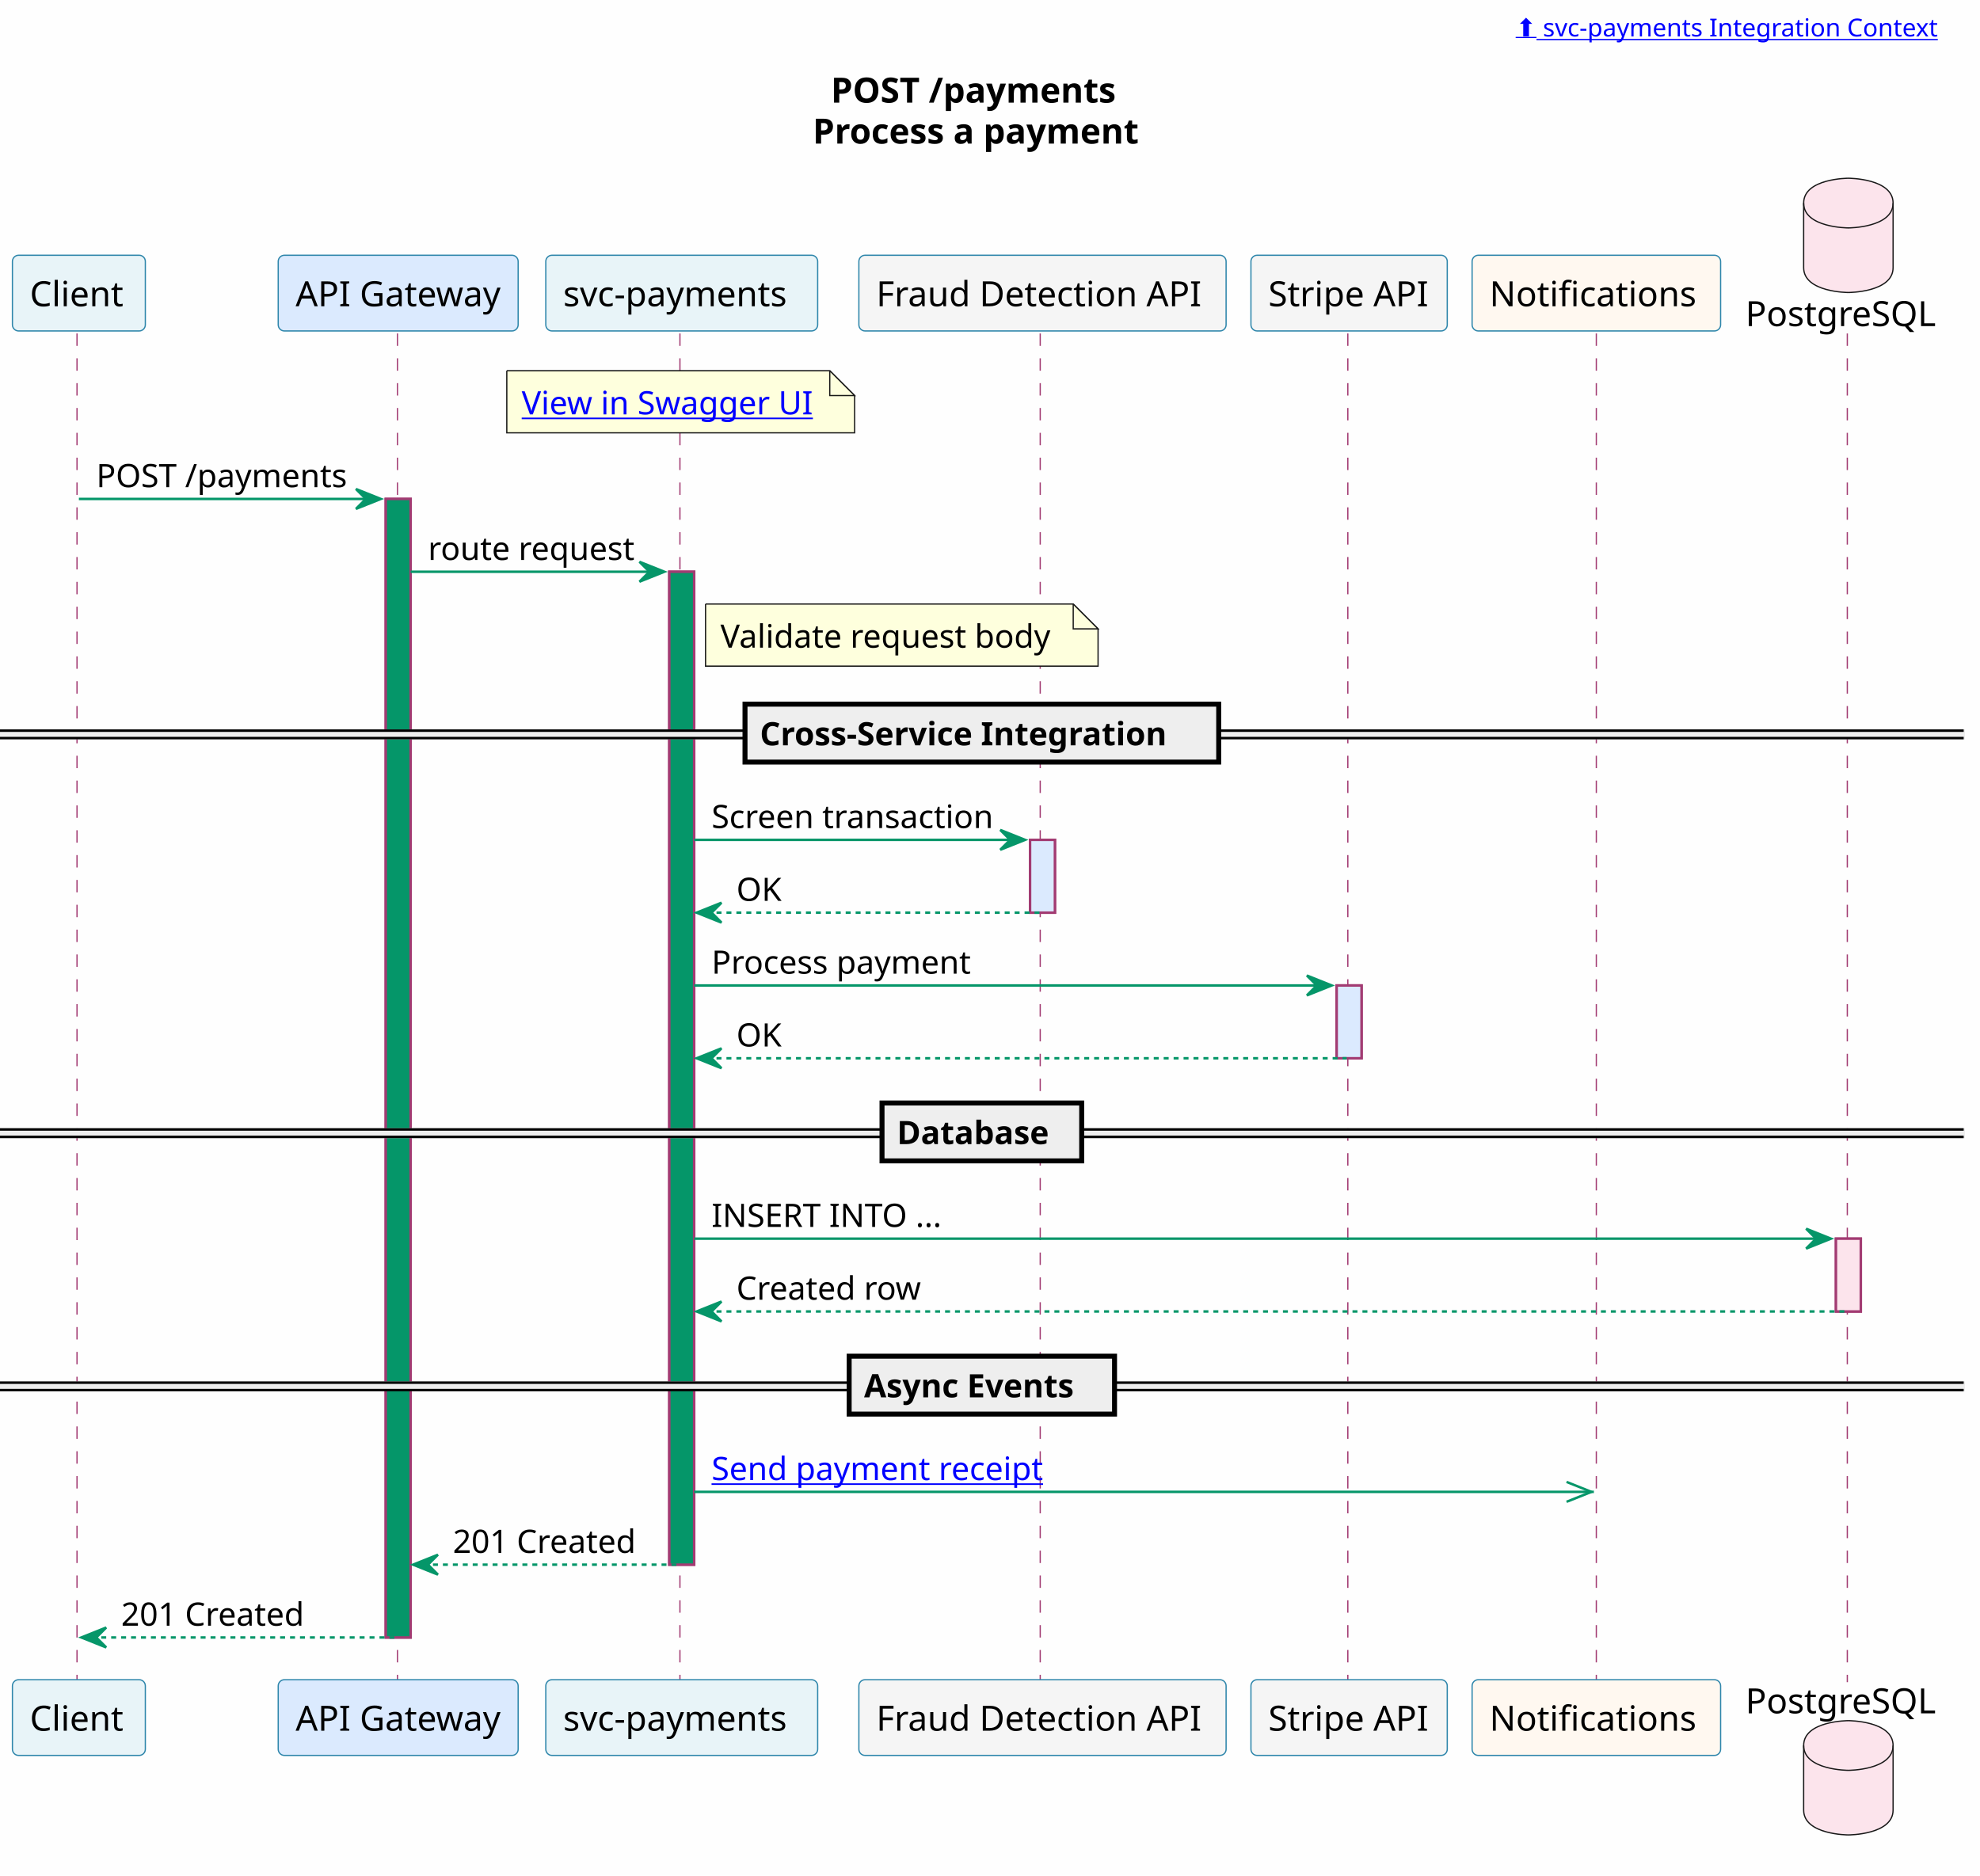
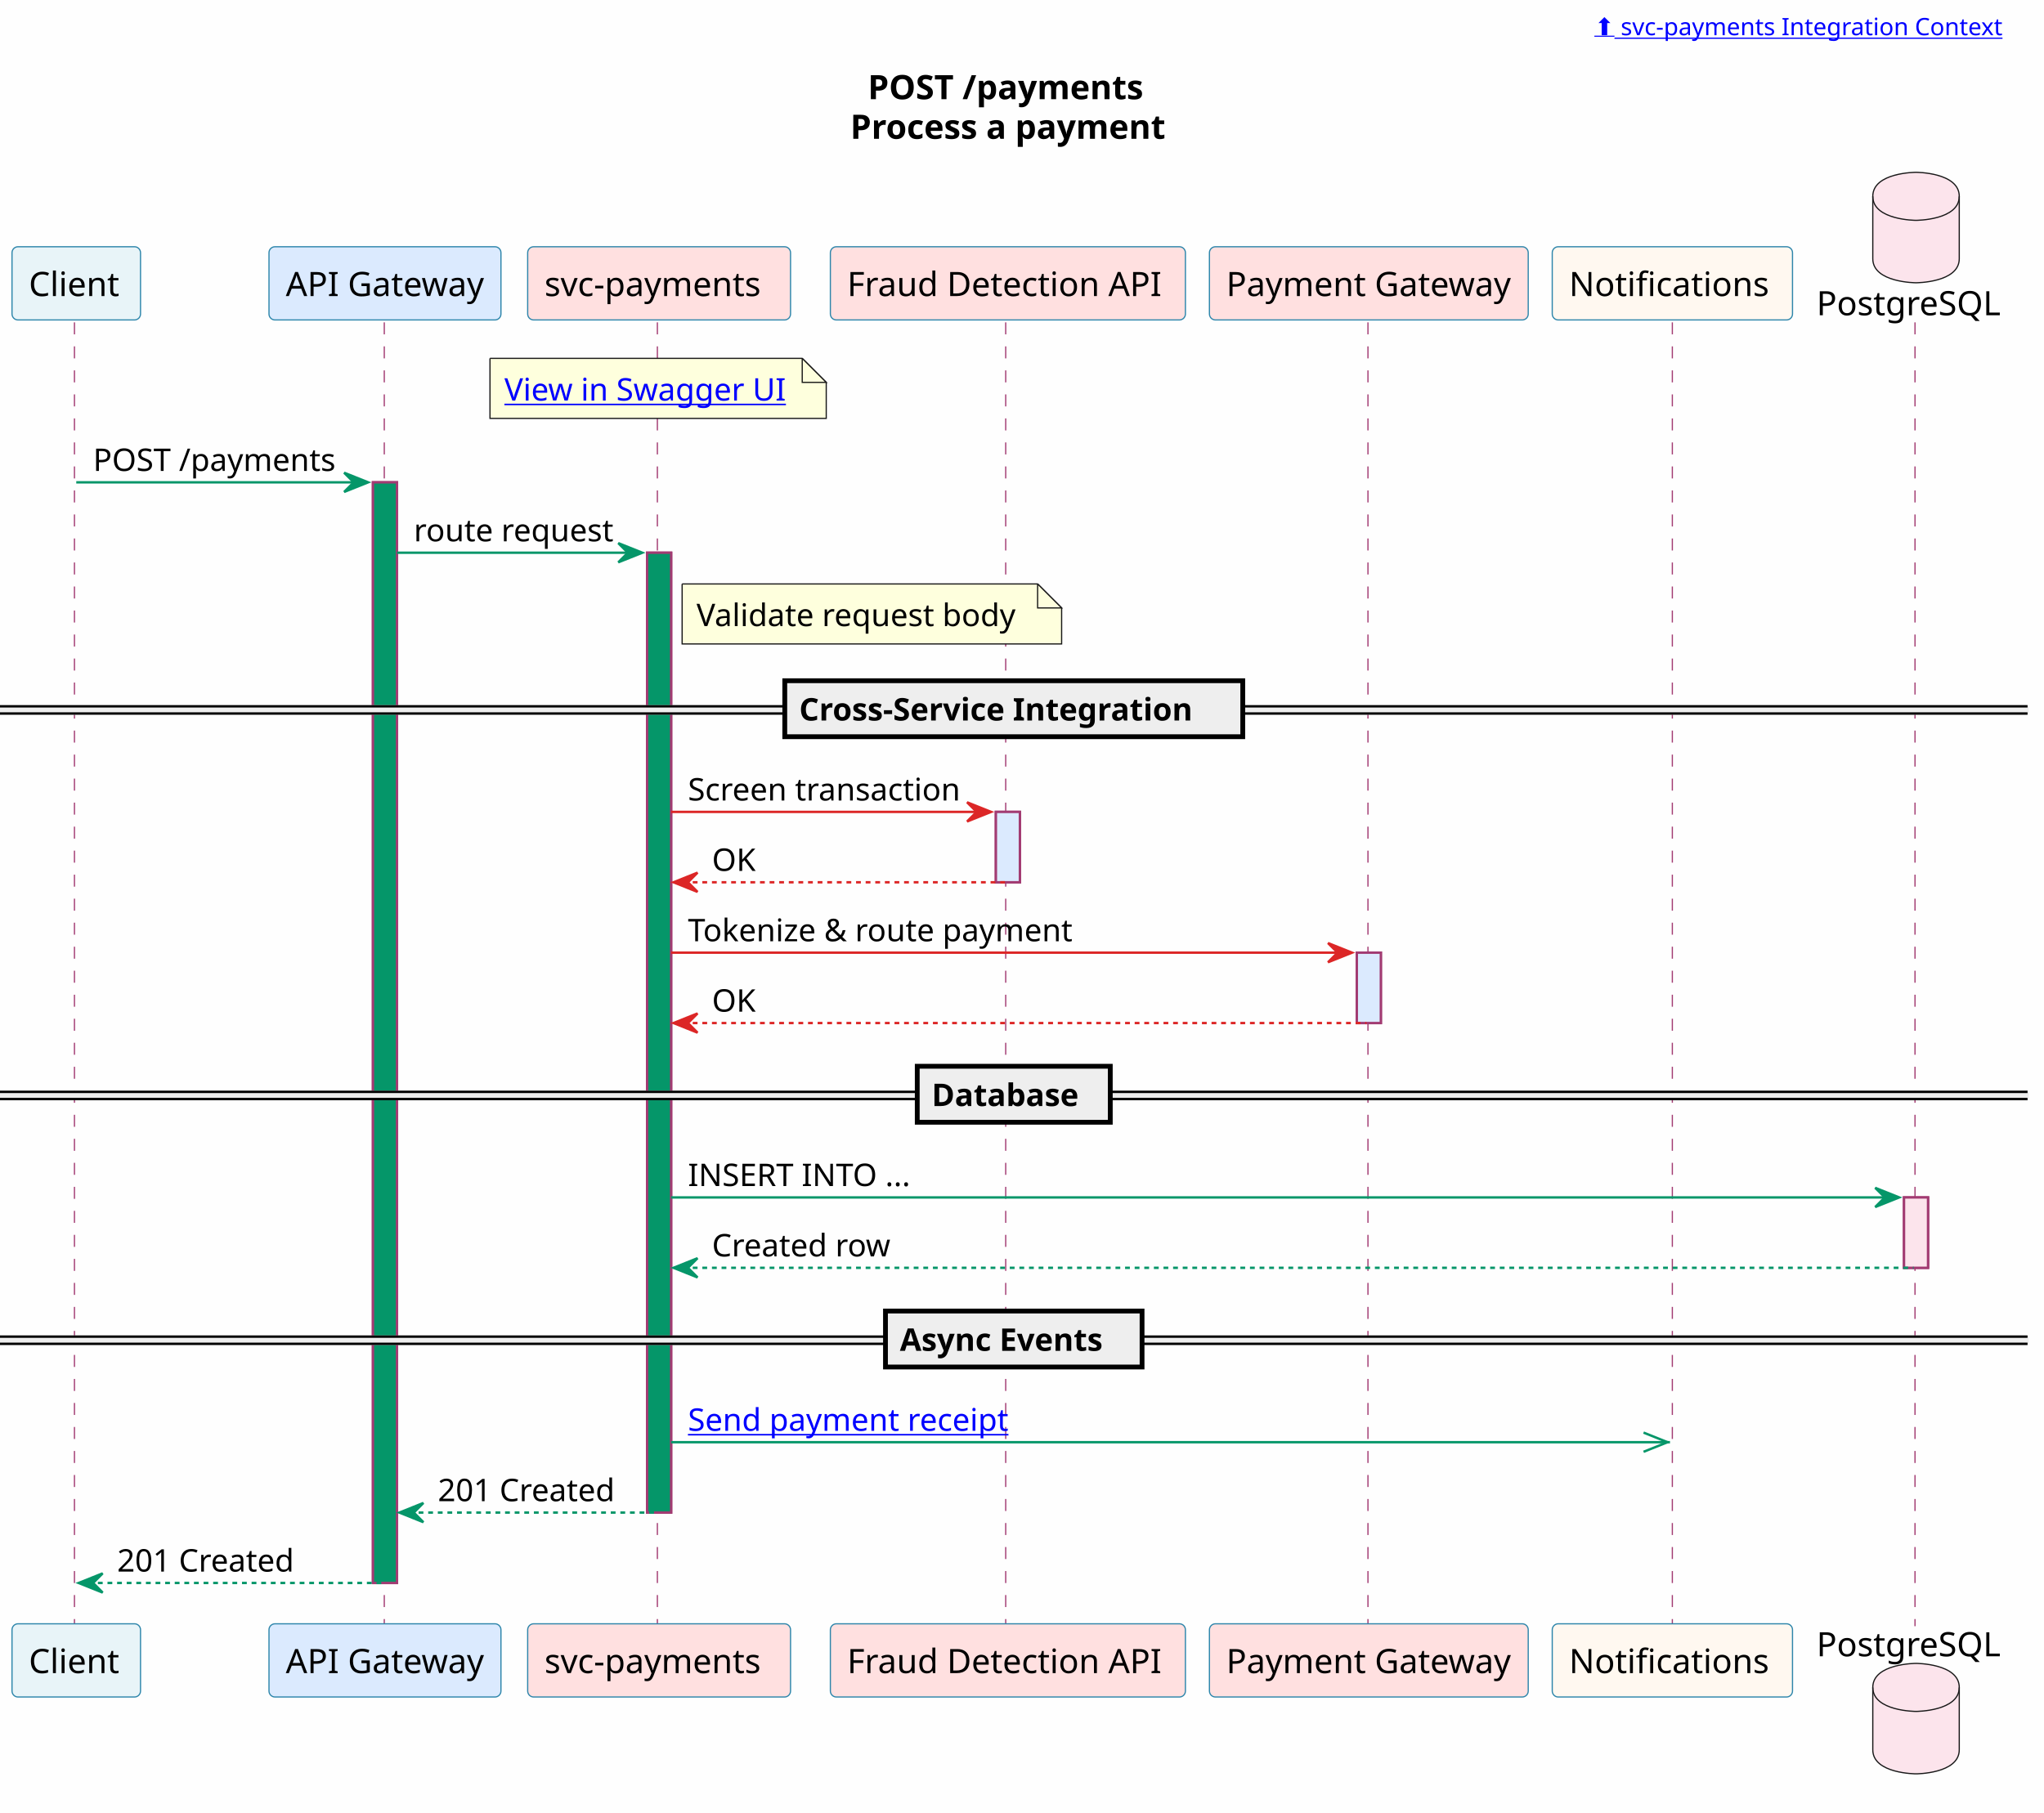
- <svg xmlns="http://www.w3.org/2000/svg" xmlns:xlink="http://www.w3.org/1999/xlink" contentStyleType="text/css" data-diagram-type="SEQUENCE" height="755px" preserveAspectRatio="none" style="width:797px;height:755px;background:#FEFEFE;" version="1.1" viewBox="0 0 797 755" width="797px" zoomAndPan="magnify">
+ <svg xmlns="http://www.w3.org/2000/svg" xmlns:xlink="http://www.w3.org/1999/xlink" contentStyleType="text/css" data-diagram-type="SEQUENCE" height="755px" preserveAspectRatio="none" style="width:851px;height:755px;background:#FEFEFE;" version="1.1" viewBox="0 0 851 755" width="851px" zoomAndPan="magnify">
  <defs />
  <g>
-     <rect fill="#FEFEFE" height="755" style="stroke:none;stroke-width:1;" width="797" x="0" y="0" />
-     <text fill="#000000" font-family="Segoe UI" font-size="14" font-weight="bold" lengthAdjust="spacing" textLength="120.531" x="334.455" y="41.312">POST /payments</text>
-     <text fill="#000000" font-family="Segoe UI" font-size="14" font-weight="bold" lengthAdjust="spacing" textLength="135.153" x="327.144" y="57.801">Process a payment</text>
+     <rect fill="#FEFEFE" height="755" style="stroke:none;stroke-width:1;" width="851" x="0" y="0" />
+     <text fill="#000000" font-family="Segoe UI" font-size="14" font-weight="bold" lengthAdjust="spacing" textLength="120.531" x="361.306" y="41.312">POST /payments</text>
+     <text fill="#000000" font-family="Segoe UI" font-size="14" font-weight="bold" lengthAdjust="spacing" textLength="135.153" x="353.995" y="57.801">Process a payment</text>
    <g>
      <rect fill="#059669" height="458.348" style="stroke:#A23B72;stroke-width:1;" width="10" x="155.279" y="200.863" />
    </g>
    <g>
      <rect fill="#059669" height="399.727" style="stroke:#A23B72;stroke-width:1;" width="10" x="269.414" y="230.174" />
    </g>
    <g>
      <rect fill="#DBEAFE" height="29.311" style="stroke:#A23B72;stroke-width:1;" width="10" x="414.627" y="338.106" />
    </g>
    <g>
-       <rect fill="#DBEAFE" height="29.311" style="stroke:#A23B72;stroke-width:1;" width="10" x="538.049" y="396.727" />
-     </g>
-     <g>
-       <rect fill="#FCE4EC" height="29.311" style="stroke:#A23B72;stroke-width:1;" width="10" x="739.016" y="498.658" />
+       <rect fill="#DBEAFE" height="29.311" style="stroke:#A23B72;stroke-width:1;" width="10" x="564.9" y="396.727" />
+     </g>
+     <g>
+       <rect fill="#FCE4EC" height="29.311" style="stroke:#A23B72;stroke-width:1;" width="10" x="792.719" y="498.658" />
    </g>
    <g>
      <rect fill="#000000" fill-opacity="0" height="542.969" width="8" x="27.752" y="134.242" />
      <line style="stroke:#A23B72;stroke-width:0.5;stroke-dasharray:5,5;" x1="31" x2="31" y1="134.242" y2="677.211" />
    </g>
    <g>
      <rect fill="#000000" fill-opacity="0" height="542.969" width="8" x="156.279" y="134.242" />
      <line style="stroke:#A23B72;stroke-width:0.5;stroke-dasharray:5,5;" x1="159.99" x2="159.99" y1="134.242" y2="677.211" />
    </g>
    <g>
      <rect fill="#000000" fill-opacity="0" height="542.969" width="8" x="270.414" y="134.242" />
      <line style="stroke:#A23B72;stroke-width:0.5;stroke-dasharray:5,5;" x1="273.692" x2="273.692" y1="134.242" y2="677.211" />
    </g>
    <g>
      <rect fill="#000000" fill-opacity="0" height="542.969" width="8" x="415.627" y="134.242" />
      <line style="stroke:#A23B72;stroke-width:0.5;stroke-dasharray:5,5;" x1="418.717" x2="418.717" y1="134.242" y2="677.211" />
    </g>
    <g>
-       <rect fill="#000000" fill-opacity="0" height="542.969" width="8" x="539.049" y="134.242" />
-       <line style="stroke:#A23B72;stroke-width:0.5;stroke-dasharray:5,5;" x1="542.537" x2="542.537" y1="134.242" y2="677.211" />
-     </g>
-     <g>
-       <rect fill="#000000" fill-opacity="0" height="542.969" width="8" x="638.576" y="134.242" />
-       <line style="stroke:#A23B72;stroke-width:0.5;stroke-dasharray:5,5;" x1="642.561" x2="642.561" y1="134.242" y2="677.211" />
-     </g>
-     <g>
-       <rect fill="#000000" fill-opacity="0" height="542.969" width="8" x="740.016" y="134.242" />
-       <line style="stroke:#A23B72;stroke-width:0.5;stroke-dasharray:5,5;" x1="743.591" x2="743.591" y1="134.242" y2="677.211" />
+       <rect fill="#000000" fill-opacity="0" height="542.969" width="8" x="565.9" y="134.242" />
+       <line style="stroke:#A23B72;stroke-width:0.5;stroke-dasharray:5,5;" x1="569.537" x2="569.537" y1="134.242" y2="677.211" />
+     </g>
+     <g>
+       <rect fill="#000000" fill-opacity="0" height="542.969" width="8" x="692.279" y="134.242" />
+       <line style="stroke:#A23B72;stroke-width:0.5;stroke-dasharray:5,5;" x1="696.264" x2="696.264" y1="134.242" y2="677.211" />
+     </g>
+     <g>
+       <rect fill="#000000" fill-opacity="0" height="542.969" width="8" x="793.719" y="134.242" />
+       <line style="stroke:#A23B72;stroke-width:0.5;stroke-dasharray:5,5;" x1="797.294" x2="797.294" y1="134.242" y2="677.211" />
    </g>
    <g class="participant participant-head" data-participant="Client">
      <a href="/applications/" target="_top" title="/applications/" xlink:actuate="onRequest" xlink:href="/applications/" xlink:show="new" xlink:title="/applications/" xlink:type="simple">
        <rect fill="#E8F4F8" height="30.488" rx="2.5" ry="2.5" style="stroke:#2E86AB;stroke-width:0.5;" width="53.505" x="5" y="102.754" />
        <text fill="#000000" font-family="Segoe UI" font-size="14" lengthAdjust="spacing" textLength="39.505" x="12" y="123.289">Client</text>
      </a>
    </g>
    <g class="participant participant-tail" data-participant="Client">
      <a href="/applications/" target="_top" title="/applications/" xlink:actuate="onRequest" xlink:href="/applications/" xlink:show="new" xlink:title="/applications/" xlink:type="simple">
        <rect fill="#E8F4F8" height="30.488" rx="2.5" ry="2.5" style="stroke:#2E86AB;stroke-width:0.5;" width="53.505" x="5" y="676.211" />
        <text fill="#000000" font-family="Segoe UI" font-size="14" lengthAdjust="spacing" textLength="39.505" x="12" y="696.746">Client</text>
      </a>
    </g>
    <g class="participant participant-head" data-participant="GW">
      <rect fill="#DBEAFE" height="30.488" rx="2.5" ry="2.5" style="stroke:#2E86AB;stroke-width:0.5;" width="96.578" x="111.99" y="102.754" />
      <text fill="#000000" font-family="Segoe UI" font-size="14" lengthAdjust="spacing" textLength="82.578" x="118.99" y="123.289">API Gateway</text>
    </g>
    <g class="participant participant-tail" data-participant="GW">
      <rect fill="#DBEAFE" height="30.488" rx="2.5" ry="2.5" style="stroke:#2E86AB;stroke-width:0.5;" width="96.578" x="111.99" y="676.211" />
      <text fill="#000000" font-family="Segoe UI" font-size="14" lengthAdjust="spacing" textLength="82.578" x="118.99" y="696.746">API Gateway</text>
    </g>
    <g class="participant participant-head" data-participant="Svc">
      <a href="/microservices/svc-payments/" target="_top" title="/microservices/svc-payments/" xlink:actuate="onRequest" xlink:href="/microservices/svc-payments/" xlink:show="new" xlink:title="/microservices/svc-payments/" xlink:type="simple">
-         <rect fill="#E8F4F8" height="30.488" rx="2.5" ry="2.5" style="stroke:#2E86AB;stroke-width:0.5;" width="109.443" x="219.692" y="102.754" />
+         <rect fill="#FFE0E0" height="30.488" rx="2.5" ry="2.5" style="stroke:#2E86AB;stroke-width:0.5;" width="109.443" x="219.692" y="102.754" />
        <text fill="#000000" font-family="Segoe UI" font-size="14" lengthAdjust="spacing" textLength="95.443" x="226.692" y="123.289">svc-payments</text>
      </a>
    </g>
    <g class="participant participant-tail" data-participant="Svc">
      <a href="/microservices/svc-payments/" target="_top" title="/microservices/svc-payments/" xlink:actuate="onRequest" xlink:href="/microservices/svc-payments/" xlink:show="new" xlink:title="/microservices/svc-payments/" xlink:type="simple">
-         <rect fill="#E8F4F8" height="30.488" rx="2.5" ry="2.5" style="stroke:#2E86AB;stroke-width:0.5;" width="109.443" x="219.692" y="676.211" />
+         <rect fill="#FFE0E0" height="30.488" rx="2.5" ry="2.5" style="stroke:#2E86AB;stroke-width:0.5;" width="109.443" x="219.692" y="676.211" />
        <text fill="#000000" font-family="Segoe UI" font-size="14" lengthAdjust="spacing" textLength="95.443" x="226.692" y="696.746">svc-payments</text>
      </a>
    </g>
    <g class="participant participant-head" data-participant="FD">
-       <rect fill="#F5F5F5" height="30.488" rx="2.5" ry="2.5" style="stroke:#2E86AB;stroke-width:0.5;" width="147.82" x="345.717" y="102.754" />
+       <rect fill="#FFE0E0" height="30.488" rx="2.5" ry="2.5" style="stroke:#2E86AB;stroke-width:0.5;" width="147.82" x="345.717" y="102.754" />
      <text fill="#000000" font-family="Segoe UI" font-size="14" lengthAdjust="spacing" textLength="133.82" x="352.717" y="123.289">Fraud Detection API</text>
    </g>
    <g class="participant participant-tail" data-participant="FD">
-       <rect fill="#F5F5F5" height="30.488" rx="2.5" ry="2.5" style="stroke:#2E86AB;stroke-width:0.5;" width="147.82" x="345.717" y="676.211" />
+       <rect fill="#FFE0E0" height="30.488" rx="2.5" ry="2.5" style="stroke:#2E86AB;stroke-width:0.5;" width="147.82" x="345.717" y="676.211" />
      <text fill="#000000" font-family="Segoe UI" font-size="14" lengthAdjust="spacing" textLength="133.82" x="352.717" y="696.746">Fraud Detection API</text>
    </g>
-     <g class="participant participant-head" data-participant="ExtPay">
-       <rect fill="#F5F5F5" height="30.488" rx="2.5" ry="2.5" style="stroke:#2E86AB;stroke-width:0.5;" width="79.023" x="503.537" y="102.754" />
-       <text fill="#000000" font-family="Segoe UI" font-size="14" lengthAdjust="spacing" textLength="65.023" x="510.537" y="123.289">Stripe API</text>
-     </g>
-     <g class="participant participant-tail" data-participant="ExtPay">
-       <rect fill="#F5F5F5" height="30.488" rx="2.5" ry="2.5" style="stroke:#2E86AB;stroke-width:0.5;" width="79.023" x="503.537" y="676.211" />
-       <text fill="#000000" font-family="Segoe UI" font-size="14" lengthAdjust="spacing" textLength="65.023" x="510.537" y="696.746">Stripe API</text>
+     <g class="participant participant-head" data-participant="PGW">
+       <rect fill="#FFE0E0" height="30.488" rx="2.5" ry="2.5" style="stroke:#2E86AB;stroke-width:0.5;" width="132.727" x="503.537" y="102.754" />
+       <text fill="#000000" font-family="Segoe UI" font-size="14" lengthAdjust="spacing" textLength="118.727" x="510.537" y="123.289">Payment Gateway</text>
+     </g>
+     <g class="participant participant-tail" data-participant="PGW">
+       <rect fill="#FFE0E0" height="30.488" rx="2.5" ry="2.5" style="stroke:#2E86AB;stroke-width:0.5;" width="132.727" x="503.537" y="676.211" />
+       <text fill="#000000" font-family="Segoe UI" font-size="14" lengthAdjust="spacing" textLength="118.727" x="510.537" y="696.746">Payment Gateway</text>
    </g>
    <g class="participant participant-head" data-participant="Ntfy">
      <a href="/microservices/svc-notifications/" target="_top" title="/microservices/svc-notifications/" xlink:actuate="onRequest" xlink:href="/microservices/svc-notifications/" xlink:show="new" xlink:title="/microservices/svc-notifications/" xlink:type="simple">
-         <rect fill="#FFF8F0" height="30.488" rx="2.5" ry="2.5" style="stroke:#2E86AB;stroke-width:0.5;" width="100.03" x="592.561" y="102.754" />
-         <text fill="#000000" font-family="Segoe UI" font-size="14" lengthAdjust="spacing" textLength="86.03" x="599.561" y="123.289">Notifications</text>
+         <rect fill="#FFF8F0" height="30.488" rx="2.5" ry="2.5" style="stroke:#2E86AB;stroke-width:0.5;" width="100.03" x="646.264" y="102.754" />
+         <text fill="#000000" font-family="Segoe UI" font-size="14" lengthAdjust="spacing" textLength="86.03" x="653.264" y="123.289">Notifications</text>
      </a>
    </g>
    <g class="participant participant-tail" data-participant="Ntfy">
      <a href="/microservices/svc-notifications/" target="_top" title="/microservices/svc-notifications/" xlink:actuate="onRequest" xlink:href="/microservices/svc-notifications/" xlink:show="new" xlink:title="/microservices/svc-notifications/" xlink:type="simple">
-         <rect fill="#FFF8F0" height="30.488" rx="2.5" ry="2.5" style="stroke:#2E86AB;stroke-width:0.5;" width="100.03" x="592.561" y="676.211" />
-         <text fill="#000000" font-family="Segoe UI" font-size="14" lengthAdjust="spacing" textLength="86.03" x="599.561" y="696.746">Notifications</text>
+         <rect fill="#FFF8F0" height="30.488" rx="2.5" ry="2.5" style="stroke:#2E86AB;stroke-width:0.5;" width="100.03" x="646.264" y="676.211" />
+         <text fill="#000000" font-family="Segoe UI" font-size="14" lengthAdjust="spacing" textLength="86.03" x="653.264" y="696.746">Notifications</text>
      </a>
    </g>
    <g class="participant participant-head" data-participant="DB">
-       <text fill="#000000" font-family="Segoe UI" font-size="14" lengthAdjust="spacing" textLength="76.85" x="702.591" y="131.289">PostgreSQL</text>
-       <path d="M726.016,81.754 C726.016,71.754 744.016,71.754 744.016,71.754 C744.016,71.754 762.016,71.754 762.016,81.754 L762.016,107.754 C762.016,117.754 744.016,117.754 744.016,117.754 C744.016,117.754 726.016,117.754 726.016,107.754 L726.016,81.754" fill="#FCE4EC" style="stroke:#181818;stroke-width:0.5;" />
-       <path d="M726.016,81.754 C726.016,91.754 744.016,91.754 744.016,91.754 C744.016,91.754 762.016,91.754 762.016,81.754" fill="none" style="stroke:#181818;stroke-width:0.5;" />
+       <text fill="#000000" font-family="Segoe UI" font-size="14" lengthAdjust="spacing" textLength="76.85" x="756.294" y="131.289">PostgreSQL</text>
+       <path d="M779.719,81.754 C779.719,71.754 797.719,71.754 797.719,71.754 C797.719,71.754 815.719,71.754 815.719,81.754 L815.719,107.754 C815.719,117.754 797.719,117.754 797.719,117.754 C797.719,117.754 779.719,117.754 779.719,107.754 L779.719,81.754" fill="#FCE4EC" style="stroke:#181818;stroke-width:0.5;" />
+       <path d="M779.719,81.754 C779.719,91.754 797.719,91.754 797.719,91.754 C797.719,91.754 815.719,91.754 815.719,81.754" fill="none" style="stroke:#181818;stroke-width:0.5;" />
    </g>
    <g class="participant participant-tail" data-participant="DB">
-       <text fill="#000000" font-family="Segoe UI" font-size="14" lengthAdjust="spacing" textLength="76.85" x="702.591" y="689.746">PostgreSQL</text>
-       <path d="M726.016,702.699 C726.016,692.699 744.016,692.699 744.016,692.699 C744.016,692.699 762.016,692.699 762.016,702.699 L762.016,728.699 C762.016,738.699 744.016,738.699 744.016,738.699 C744.016,738.699 726.016,738.699 726.016,728.699 L726.016,702.699" fill="#FCE4EC" style="stroke:#181818;stroke-width:0.5;" />
-       <path d="M726.016,702.699 C726.016,712.699 744.016,712.699 744.016,712.699 C744.016,712.699 762.016,712.699 762.016,702.699" fill="none" style="stroke:#181818;stroke-width:0.5;" />
+       <text fill="#000000" font-family="Segoe UI" font-size="14" lengthAdjust="spacing" textLength="76.85" x="756.294" y="689.746">PostgreSQL</text>
+       <path d="M779.719,702.699 C779.719,692.699 797.719,692.699 797.719,692.699 C797.719,692.699 815.719,692.699 815.719,702.699 L815.719,728.699 C815.719,738.699 797.719,738.699 797.719,738.699 C797.719,738.699 779.719,738.699 779.719,728.699 L779.719,702.699" fill="#FCE4EC" style="stroke:#181818;stroke-width:0.5;" />
+       <path d="M779.719,702.699 C779.719,712.699 797.719,712.699 797.719,712.699 C797.719,712.699 815.719,712.699 815.719,702.699" fill="none" style="stroke:#181818;stroke-width:0.5;" />
    </g>
    <g>
      <rect fill="#059669" height="458.348" style="stroke:#A23B72;stroke-width:1;" width="10" x="155.279" y="200.863" />
    </g>
    <g>
      <rect fill="#059669" height="399.727" style="stroke:#A23B72;stroke-width:1;" width="10" x="269.414" y="230.174" />
    </g>
    <g>
      <rect fill="#DBEAFE" height="29.311" style="stroke:#A23B72;stroke-width:1;" width="10" x="414.627" y="338.106" />
    </g>
    <g>
-       <rect fill="#DBEAFE" height="29.311" style="stroke:#A23B72;stroke-width:1;" width="10" x="538.049" y="396.727" />
-     </g>
-     <g>
-       <rect fill="#FCE4EC" height="29.311" style="stroke:#A23B72;stroke-width:1;" width="10" x="739.016" y="498.658" />
+       <rect fill="#DBEAFE" height="29.311" style="stroke:#A23B72;stroke-width:1;" width="10" x="564.9" y="396.727" />
+     </g>
+     <g>
+       <rect fill="#FCE4EC" height="29.311" style="stroke:#A23B72;stroke-width:1;" width="10" x="792.719" y="498.658" />
    </g>
    <path d="M204,149.242 L204,174.242 L344,174.242 L344,159.242 L334,149.242 L204,149.242" fill="#FEFFDD" style="stroke:#181818;stroke-width:0.5;" />
    <path d="M334,149.242 L334,159.242 L344,159.242 L334,149.242" fill="#FEFFDD" style="stroke:#181818;stroke-width:0.5;" />
    <a href="/services/api/svc-payments.html#/Payments/processPayment" target="_top" title="/services/api/svc-payments.html#/Payments/processPayment" xlink:actuate="onRequest" xlink:href="/services/api/svc-payments.html#/Payments/processPayment" xlink:show="new" xlink:title="/services/api/svc-payments.html#/Payments/processPayment" xlink:type="simple">
      <text fill="#0000FF" font-family="Segoe UI" font-size="13" lengthAdjust="spacing" text-decoration="underline" textLength="119.406" x="210" y="166.81">View in Swagger UI</text>
    </a>
    <g class="message" data-participant-1="Client" data-participant-2="GW">
      <polygon fill="#059669" points="143.279,196.863,153.279,200.863,143.279,204.863,147.279,200.863" style="stroke:#059669;stroke-width:1;" />
      <line style="stroke:#059669;stroke-width:1;" x1="31.752" x2="149.279" y1="200.863" y2="200.863" />
      <text fill="#000000" font-family="Segoe UI" font-size="13" lengthAdjust="spacing" textLength="104.527" x="38.752" y="196.121">POST /payments</text>
    </g>
    <g class="message" data-participant-1="GW" data-participant-2="Svc">
      <polygon fill="#059669" points="257.414,226.174,267.414,230.174,257.414,234.174,261.414,230.174" style="stroke:#059669;stroke-width:1;" />
      <line style="stroke:#059669;stroke-width:1;" x1="165.279" x2="263.414" y1="230.174" y2="230.174" />
      <text fill="#000000" font-family="Segoe UI" font-size="13" lengthAdjust="spacing" textLength="85.135" x="172.279" y="225.432">route request</text>
    </g>
    <path d="M284,243.174 L284,268.174 L442,268.174 L442,253.174 L432,243.174 L284,243.174" fill="#FEFFDD" style="stroke:#181818;stroke-width:0.5;" />
    <path d="M432,243.174 L432,253.174 L442,253.174 L432,243.174" fill="#FEFFDD" style="stroke:#181818;stroke-width:0.5;" />
    <text fill="#000000" font-family="Segoe UI" font-size="13" lengthAdjust="spacing" textLength="137.573" x="290" y="260.742">Validate request body</text>
-     <rect fill="#EEEEEE" height="3" style="stroke:#EEEEEE;stroke-width:1;" width="790.44" x="0" y="294.14" />
-     <line style="stroke:#000000;stroke-width:1;" x1="0" x2="790.44" y1="294.14" y2="294.14" />
-     <line style="stroke:#000000;stroke-width:1;" x1="0" x2="790.44" y1="297.14" y2="297.14" />
-     <rect fill="#EEEEEE" height="23.311" style="stroke:#000000;stroke-width:2;" width="190.674" x="299.883" y="283.484" />
-     <text fill="#000000" font-family="Segoe UI" font-size="13" font-weight="bold" lengthAdjust="spacing" textLength="172.39" x="305.883" y="300.053">Cross-Service Integration</text>
+     <rect fill="#EEEEEE" height="3" style="stroke:#EEEEEE;stroke-width:1;" width="844.144" x="0" y="294.14" />
+     <line style="stroke:#000000;stroke-width:1;" x1="0" x2="844.144" y1="294.14" y2="294.14" />
+     <line style="stroke:#000000;stroke-width:1;" x1="0" x2="844.144" y1="297.14" y2="297.14" />
+     <rect fill="#EEEEEE" height="23.311" style="stroke:#000000;stroke-width:2;" width="190.674" x="326.735" y="283.484" />
+     <text fill="#000000" font-family="Segoe UI" font-size="13" font-weight="bold" lengthAdjust="spacing" textLength="172.39" x="332.735" y="300.053">Cross-Service Integration</text>
    <g class="message" data-participant-1="Svc" data-participant-2="FD">
-       <polygon fill="#059669" points="402.627,334.106,412.627,338.106,402.627,342.106,406.627,338.106" style="stroke:#059669;stroke-width:1;" />
-       <line style="stroke:#059669;stroke-width:1;" x1="279.414" x2="408.627" y1="338.106" y2="338.106" />
+       <polygon fill="#DC2626" points="402.627,334.106,412.627,338.106,402.627,342.106,406.627,338.106" style="stroke:#DC2626;stroke-width:1;" />
+       <line style="stroke:#DC2626;stroke-width:1;" x1="279.414" x2="408.627" y1="338.106" y2="338.106" />
      <text fill="#000000" font-family="Segoe UI" font-size="13" lengthAdjust="spacing" textLength="116.213" x="286.414" y="333.363">Screen transaction</text>
    </g>
    <g class="message" data-participant-1="FD" data-participant-2="Svc">
-       <polygon fill="#059669" points="290.414,363.416,280.414,367.416,290.414,371.416,286.414,367.416" style="stroke:#059669;stroke-width:1;" />
-       <line style="stroke:#059669;stroke-width:1;stroke-dasharray:2,2;" x1="284.414" x2="418.627" y1="367.416" y2="367.416" />
+       <polygon fill="#DC2626" points="290.414,363.416,280.414,367.416,290.414,371.416,286.414,367.416" style="stroke:#DC2626;stroke-width:1;" />
+       <line style="stroke:#DC2626;stroke-width:1;stroke-dasharray:2,2;" x1="284.414" x2="418.627" y1="367.416" y2="367.416" />
      <text fill="#000000" font-family="Segoe UI" font-size="13" lengthAdjust="spacing" textLength="18.586" x="296.414" y="362.674">OK</text>
    </g>
-     <g class="message" data-participant-1="Svc" data-participant-2="ExtPay">
-       <polygon fill="#059669" points="526.049,392.727,536.049,396.727,526.049,400.727,530.049,396.727" style="stroke:#059669;stroke-width:1;" />
-       <line style="stroke:#059669;stroke-width:1;" x1="279.414" x2="532.049" y1="396.727" y2="396.727" />
-       <text fill="#000000" font-family="Segoe UI" font-size="13" lengthAdjust="spacing" textLength="106.222" x="286.414" y="391.984">Process payment</text>
-     </g>
-     <g class="message" data-participant-1="ExtPay" data-participant-2="Svc">
-       <polygon fill="#059669" points="290.414,422.037,280.414,426.037,290.414,430.037,286.414,426.037" style="stroke:#059669;stroke-width:1;" />
-       <line style="stroke:#059669;stroke-width:1;stroke-dasharray:2,2;" x1="284.414" x2="542.049" y1="426.037" y2="426.037" />
+     <g class="message" data-participant-1="Svc" data-participant-2="PGW">
+       <polygon fill="#DC2626" points="552.9,392.727,562.9,396.727,552.9,400.727,556.9,396.727" style="stroke:#DC2626;stroke-width:1;" />
+       <line style="stroke:#DC2626;stroke-width:1;" x1="279.414" x2="558.9" y1="396.727" y2="396.727" />
+       <text fill="#000000" font-family="Segoe UI" font-size="13" lengthAdjust="spacing" textLength="166.912" x="286.414" y="391.984">Tokenize &amp; route payment</text>
+     </g>
+     <g class="message" data-participant-1="PGW" data-participant-2="Svc">
+       <polygon fill="#DC2626" points="290.414,422.037,280.414,426.037,290.414,430.037,286.414,426.037" style="stroke:#DC2626;stroke-width:1;" />
+       <line style="stroke:#DC2626;stroke-width:1;stroke-dasharray:2,2;" x1="284.414" x2="568.9" y1="426.037" y2="426.037" />
      <text fill="#000000" font-family="Segoe UI" font-size="13" lengthAdjust="spacing" textLength="18.586" x="296.414" y="421.295">OK</text>
    </g>
-     <rect fill="#EEEEEE" height="3" style="stroke:#EEEEEE;stroke-width:1;" width="790.44" x="0" y="454.692" />
-     <line style="stroke:#000000;stroke-width:1;" x1="0" x2="790.44" y1="454.692" y2="454.692" />
-     <line style="stroke:#000000;stroke-width:1;" x1="0" x2="790.44" y1="457.692" y2="457.692" />
-     <rect fill="#EEEEEE" height="23.311" style="stroke:#000000;stroke-width:2;" width="80.371" x="355.035" y="444.037" />
-     <text fill="#000000" font-family="Segoe UI" font-size="13" font-weight="bold" lengthAdjust="spacing" textLength="62.086" x="361.035" y="460.606">Database</text>
+     <rect fill="#EEEEEE" height="3" style="stroke:#EEEEEE;stroke-width:1;" width="844.144" x="0" y="454.692" />
+     <line style="stroke:#000000;stroke-width:1;" x1="0" x2="844.144" y1="454.692" y2="454.692" />
+     <line style="stroke:#000000;stroke-width:1;" x1="0" x2="844.144" y1="457.692" y2="457.692" />
+     <rect fill="#EEEEEE" height="23.311" style="stroke:#000000;stroke-width:2;" width="80.371" x="381.886" y="444.037" />
+     <text fill="#000000" font-family="Segoe UI" font-size="13" font-weight="bold" lengthAdjust="spacing" textLength="62.086" x="387.886" y="460.606">Database</text>
    <g class="message" data-participant-1="Svc" data-participant-2="DB">
-       <polygon fill="#059669" points="727.016,494.658,737.016,498.658,727.016,502.658,731.016,498.658" style="stroke:#059669;stroke-width:1;" />
-       <line style="stroke:#059669;stroke-width:1;" x1="279.414" x2="733.016" y1="498.658" y2="498.658" />
+       <polygon fill="#059669" points="780.719,494.658,790.719,498.658,780.719,502.658,784.719,498.658" style="stroke:#059669;stroke-width:1;" />
+       <line style="stroke:#059669;stroke-width:1;" x1="279.414" x2="786.719" y1="498.658" y2="498.658" />
      <text fill="#000000" font-family="Segoe UI" font-size="13" lengthAdjust="spacing" textLength="96.072" x="286.414" y="493.916">INSERT INTO ...</text>
    </g>
    <g class="message" data-participant-1="DB" data-participant-2="Svc">
      <polygon fill="#059669" points="290.414,523.969,280.414,527.969,290.414,531.969,286.414,527.969" style="stroke:#059669;stroke-width:1;" />
-       <line style="stroke:#059669;stroke-width:1;stroke-dasharray:2,2;" x1="284.414" x2="743.016" y1="527.969" y2="527.969" />
+       <line style="stroke:#059669;stroke-width:1;stroke-dasharray:2,2;" x1="284.414" x2="796.719" y1="527.969" y2="527.969" />
      <text fill="#000000" font-family="Segoe UI" font-size="13" lengthAdjust="spacing" textLength="76.457" x="296.414" y="523.227">Created row</text>
    </g>
-     <rect fill="#EEEEEE" height="3" style="stroke:#EEEEEE;stroke-width:1;" width="790.44" x="0" y="556.624" />
-     <line style="stroke:#000000;stroke-width:1;" x1="0" x2="790.44" y1="556.624" y2="556.624" />
-     <line style="stroke:#000000;stroke-width:1;" x1="0" x2="790.44" y1="559.624" y2="559.624" />
-     <rect fill="#EEEEEE" height="23.311" style="stroke:#000000;stroke-width:2;" width="106.822" x="341.809" y="545.969" />
-     <text fill="#000000" font-family="Segoe UI" font-size="13" font-weight="bold" lengthAdjust="spacing" textLength="88.537" x="347.809" y="562.537">Async Events</text>
+     <rect fill="#EEEEEE" height="3" style="stroke:#EEEEEE;stroke-width:1;" width="844.144" x="0" y="556.624" />
+     <line style="stroke:#000000;stroke-width:1;" x1="0" x2="844.144" y1="556.624" y2="556.624" />
+     <line style="stroke:#000000;stroke-width:1;" x1="0" x2="844.144" y1="559.624" y2="559.624" />
+     <rect fill="#EEEEEE" height="23.311" style="stroke:#000000;stroke-width:2;" width="106.822" x="368.661" y="545.969" />
+     <text fill="#000000" font-family="Segoe UI" font-size="13" font-weight="bold" lengthAdjust="spacing" textLength="88.537" x="374.661" y="562.537">Async Events</text>
    <g class="message" data-participant-1="Svc" data-participant-2="Ntfy">
-       <line style="stroke:#059669;stroke-width:1;" x1="640.576" x2="630.576" y1="600.59" y2="596.59" />
-       <line style="stroke:#059669;stroke-width:1;" x1="640.576" x2="630.576" y1="600.59" y2="604.59" />
-       <line style="stroke:#059669;stroke-width:1;" x1="279.414" x2="641.576" y1="600.59" y2="600.59" />
+       <line style="stroke:#059669;stroke-width:1;" x1="694.279" x2="684.279" y1="600.59" y2="596.59" />
+       <line style="stroke:#059669;stroke-width:1;" x1="694.279" x2="684.279" y1="600.59" y2="604.59" />
+       <line style="stroke:#059669;stroke-width:1;" x1="279.414" x2="695.279" y1="600.59" y2="600.59" />
      <a href="/microservices/svc-notifications/#post-notifications-send-a-notification" target="_top" title="/microservices/svc-notifications/#post-notifications-send-a-notification" xlink:actuate="onRequest" xlink:href="/microservices/svc-notifications/#post-notifications-send-a-notification" xlink:show="new" xlink:title="/microservices/svc-notifications/#post-notifications-send-a-notification" xlink:type="simple">
        <text fill="#0000FF" font-family="Segoe UI" font-size="13" lengthAdjust="spacing" text-decoration="underline" textLength="136.449" x="286.414" y="595.848">Send payment receipt</text>
      </a>
    </g>
    <g class="message" data-participant-1="Svc" data-participant-2="GW">
      <polygon fill="#059669" points="176.279,625.9,166.279,629.9,176.279,633.9,172.279,629.9" style="stroke:#059669;stroke-width:1;" />
      <line style="stroke:#059669;stroke-width:1;stroke-dasharray:2,2;" x1="170.279" x2="273.414" y1="629.9" y2="629.9" />
      <text fill="#000000" font-family="Segoe UI" font-size="13" lengthAdjust="spacing" textLength="77.797" x="182.279" y="625.158">201 Created</text>
    </g>
    <g class="message" data-participant-1="GW" data-participant-2="Client">
      <polygon fill="#059669" points="42.752,655.211,32.752,659.211,42.752,663.211,38.752,659.211" style="stroke:#059669;stroke-width:1;" />
      <line style="stroke:#059669;stroke-width:1;stroke-dasharray:2,2;" x1="36.752" x2="159.279" y1="659.211" y2="659.211" />
      <text fill="#000000" font-family="Segoe UI" font-size="13" lengthAdjust="spacing" textLength="77.797" x="48.752" y="654.469">201 Created</text>
    </g>
    <a href="/microservices/svc-payments/#integration-context" target="_top" title="/microservices/svc-payments/#integration-context" xlink:actuate="onRequest" xlink:href="/microservices/svc-payments/#integration-context" xlink:show="new" xlink:title="/microservices/svc-payments/#integration-context" xlink:type="simple">
-       <text fill="#0000FF" font-family="Segoe UI" font-size="10" lengthAdjust="spacing" text-decoration="underline" textLength="179.346" x="610.095" y="14.668">⬆ svc-payments Integration Context</text>
+       <text fill="#0000FF" font-family="Segoe UI" font-size="10" lengthAdjust="spacing" text-decoration="underline" textLength="179.346" x="663.798" y="14.668">⬆ svc-payments Integration Context</text>
    </a>
  </g>
</svg>
